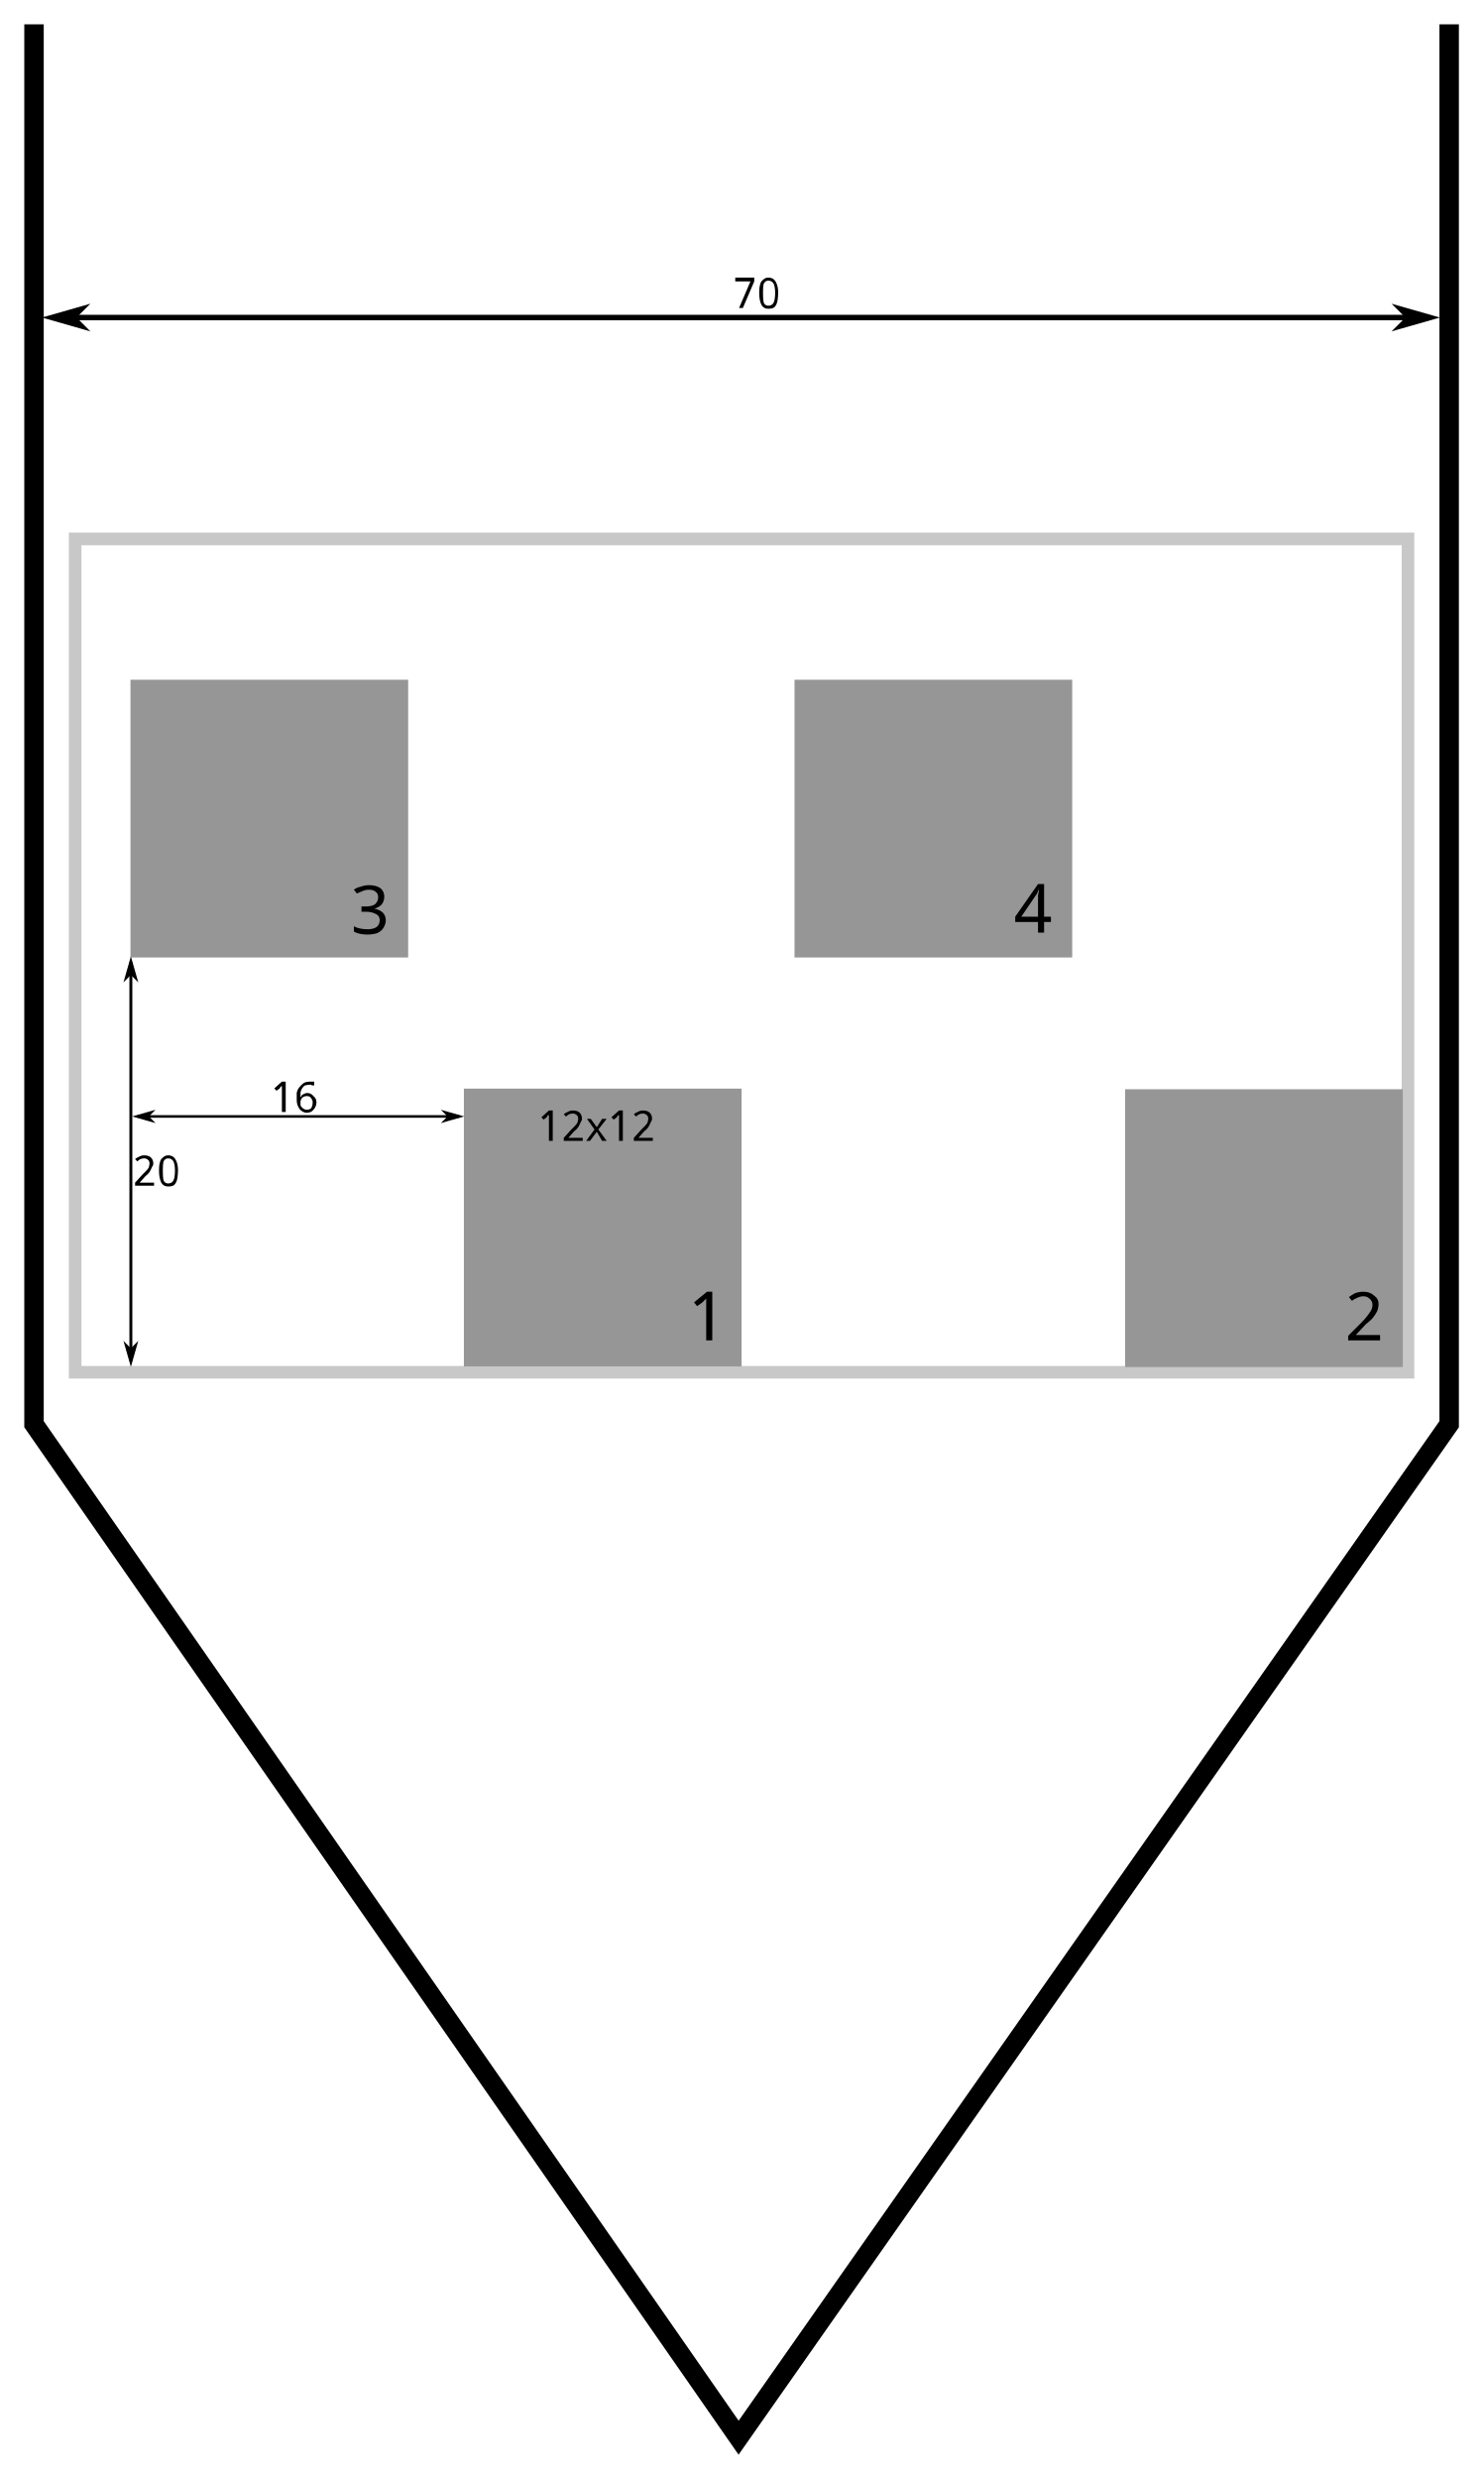
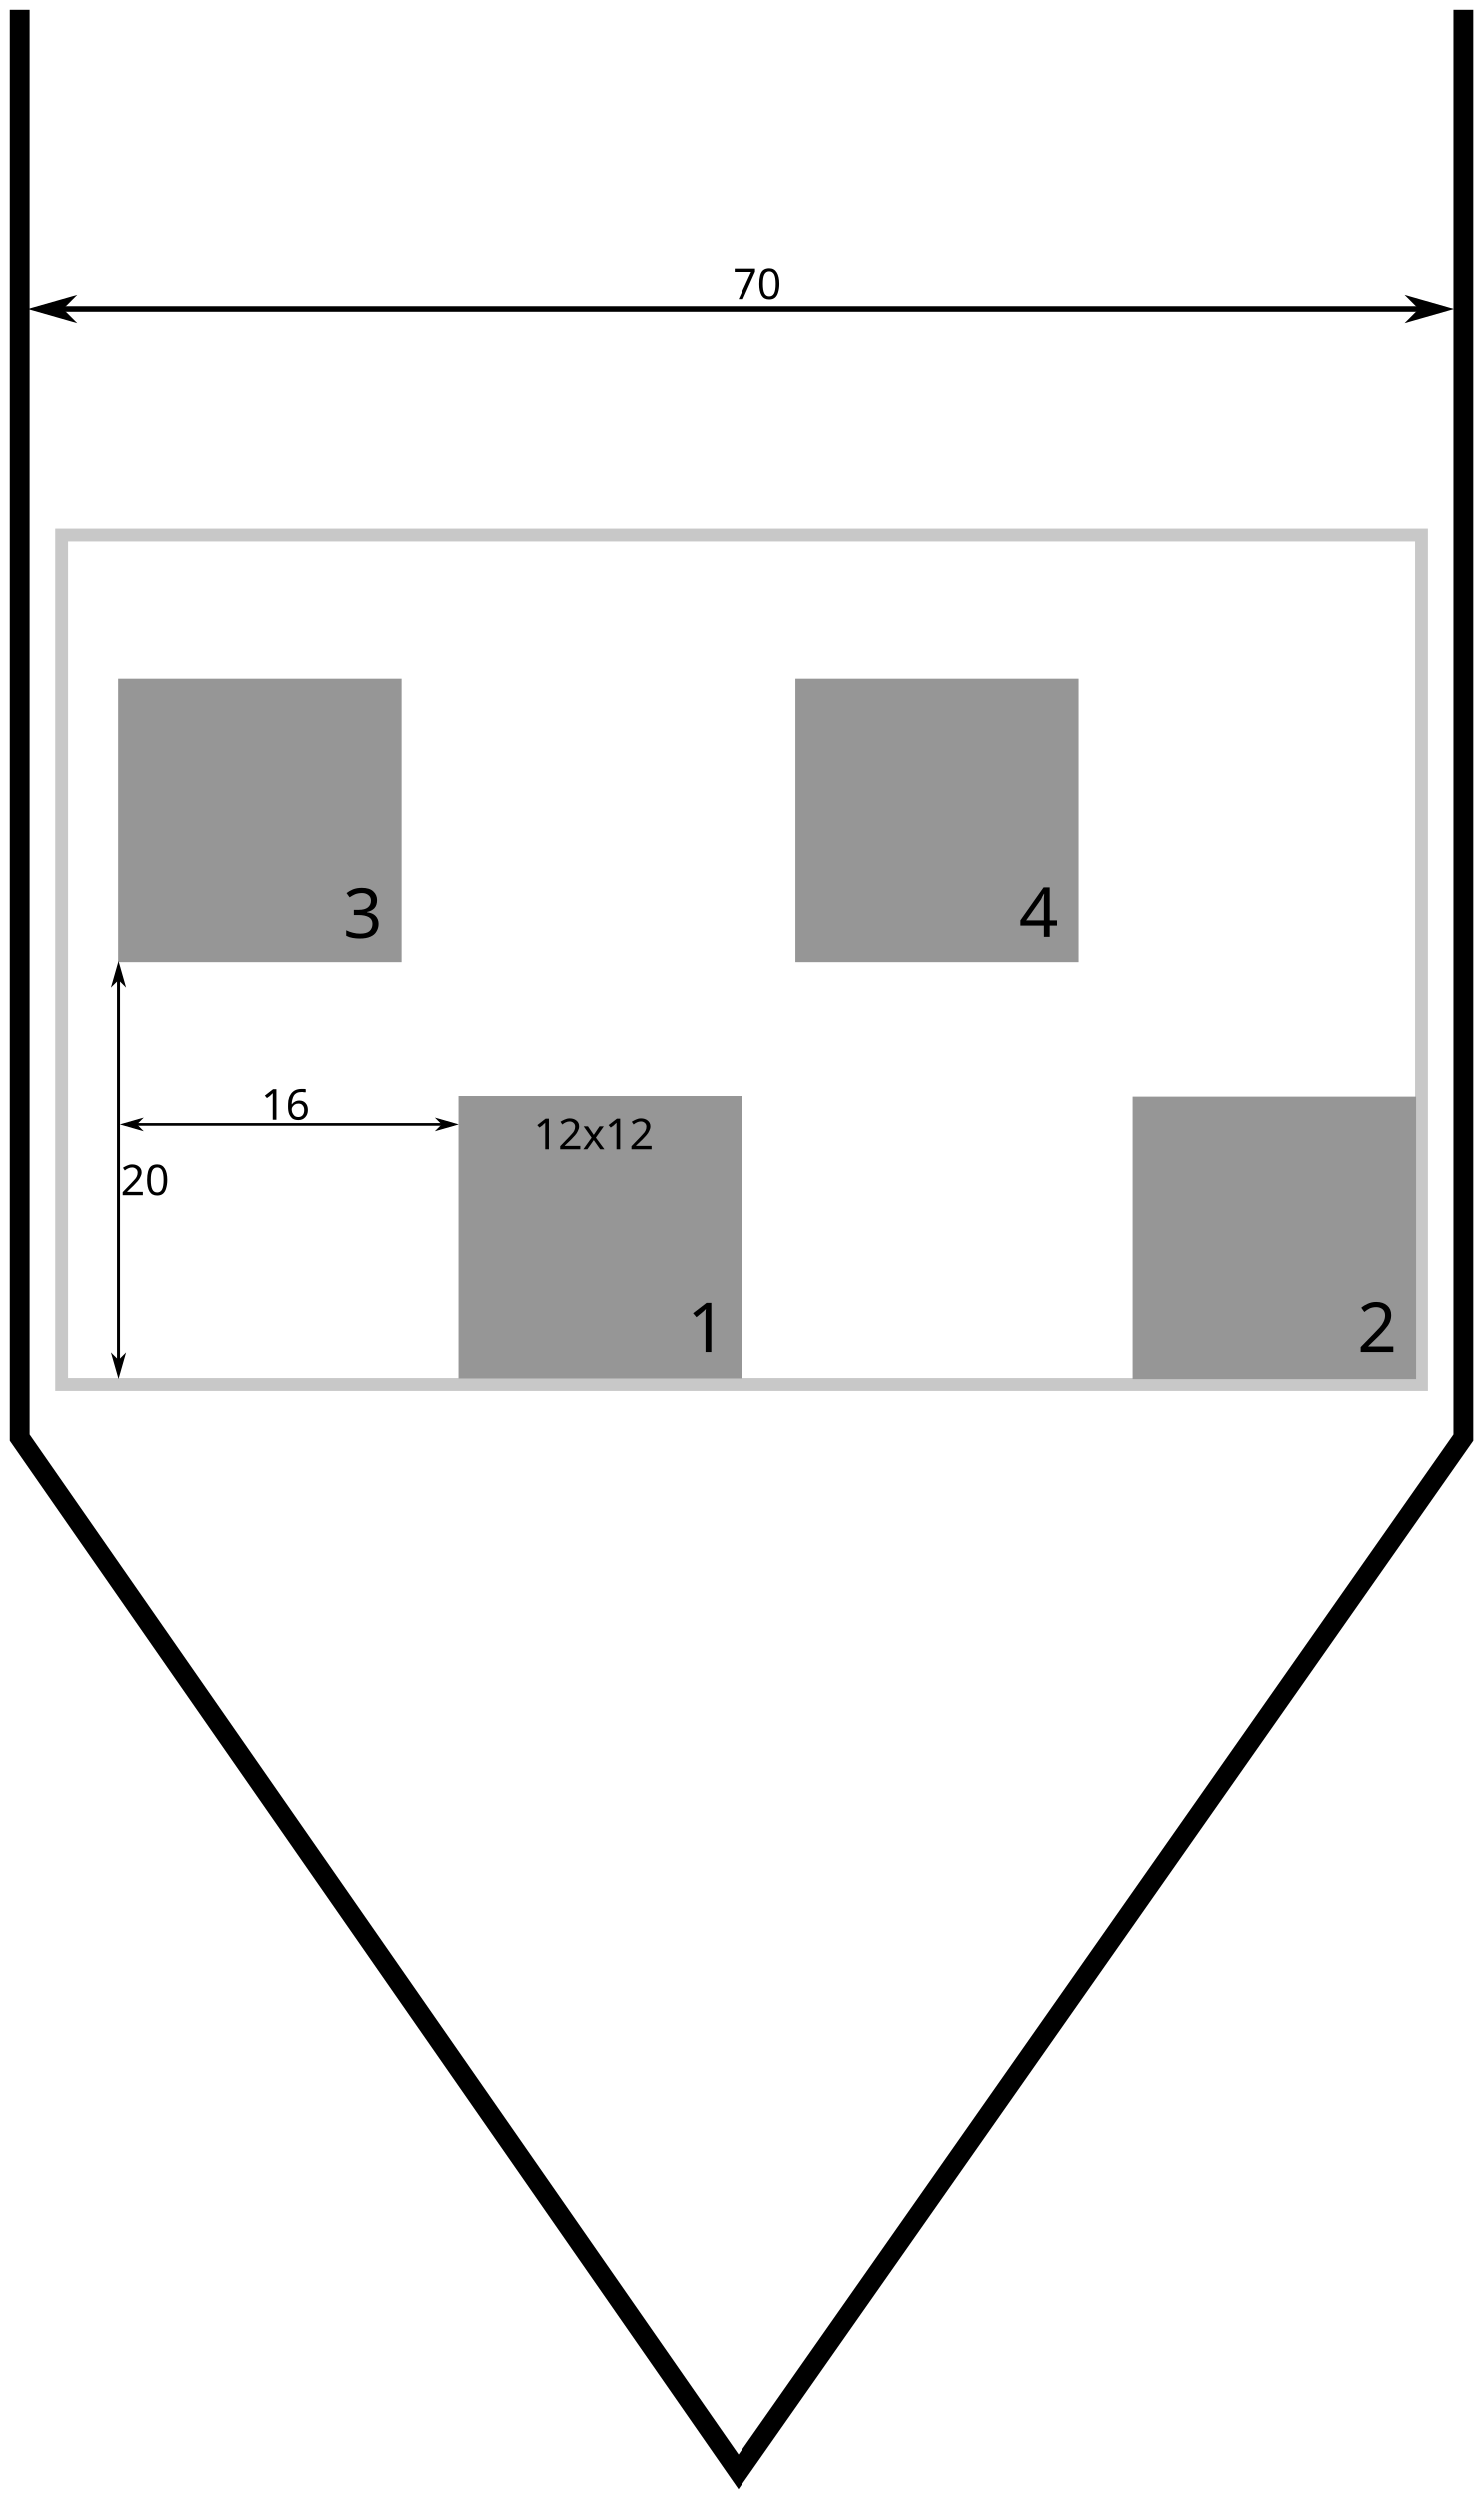
- <svg xmlns="http://www.w3.org/2000/svg" width="30.504mm" height="50.97mm" viewBox="0 0 30.504 50.97" version="1.1" id="svg8">
+ <svg xmlns="http://www.w3.org/2000/svg" id="svg8" version="1.1" viewBox="0 0 75.919 127.888" height="127.888mm" width="75.919mm">
  <defs id="defs2">
-     <marker orient="auto" refY="0" refX="0" id="Arrow1Mend" style="overflow:visible">
-       <path id="path4579" d="M 0,0 5,-5 -12.5,0 5,5 Z" style="fill:#000000;fill-opacity:1;fill-rule:evenodd;stroke:#000000;stroke-width:1pt;stroke-opacity:1" transform="matrix(-0.4,0,0,-0.4,-4,0)" />
+     <marker style="overflow:visible" id="Arrow1Mend" refX="0" refY="0" orient="auto">
+       <path transform="matrix(-0.4,0,0,-0.4,-4,0)" style="fill:#000000;fill-opacity:1;fill-rule:evenodd;stroke:#000000;stroke-width:1pt;stroke-opacity:1" d="M 0,0 5,-5 -12.5,0 5,5 Z" id="path4579" />
    </marker>
-     <marker orient="auto" refY="0" refX="0" id="Arrow1Mstart" style="overflow:visible">
-       <path id="path4576" d="M 0,0 5,-5 -12.5,0 5,5 Z" style="fill:#000000;fill-opacity:1;fill-rule:evenodd;stroke:#000000;stroke-width:1pt;stroke-opacity:1" transform="matrix(0.4,0,0,0.4,4,0)" />
+     <marker style="overflow:visible" id="Arrow1Mstart" refX="0" refY="0" orient="auto">
+       <path transform="matrix(0.4,0,0,0.4,4,0)" style="fill:#000000;fill-opacity:1;fill-rule:evenodd;stroke:#000000;stroke-width:1pt;stroke-opacity:1" d="M 0,0 5,-5 -12.5,0 5,5 Z" id="path4576" />
    </marker>
-     <marker orient="auto" refY="0" refX="0" id="Arrow1Lstart" style="overflow:visible">
-       <path id="path4570" d="M 0,0 5,-5 -12.5,0 5,5 Z" style="fill:#000000;fill-opacity:1;fill-rule:evenodd;stroke:#000000;stroke-width:1pt;stroke-opacity:1" transform="matrix(0.8,0,0,0.8,10,0)" />
+     <marker style="overflow:visible" id="Arrow1Lstart" refX="0" refY="0" orient="auto">
+       <path transform="matrix(0.8,0,0,0.8,10,0)" style="fill:#000000;fill-opacity:1;fill-rule:evenodd;stroke:#000000;stroke-width:1pt;stroke-opacity:1" d="M 0,0 5,-5 -12.5,0 5,5 Z" id="path4570" />
    </marker>
-     <marker orient="auto" refY="0" refX="0" id="Arrow1Lend" style="overflow:visible">
-       <path id="path4573" d="M 0,0 5,-5 -12.5,0 5,5 Z" style="fill:#000000;fill-opacity:1;fill-rule:evenodd;stroke:#000000;stroke-width:1pt;stroke-opacity:1" transform="matrix(-0.8,0,0,-0.8,-10,0)" />
+     <marker style="overflow:visible" id="Arrow1Lend" refX="0" refY="0" orient="auto">
+       <path transform="matrix(-0.8,0,0,-0.8,-10,0)" style="fill:#000000;fill-opacity:1;fill-rule:evenodd;stroke:#000000;stroke-width:1pt;stroke-opacity:1" d="M 0,0 5,-5 -12.5,0 5,5 Z" id="path4573" />
    </marker>
-     <marker orient="auto" refY="0" refX="0" id="Arrow1Mstart-7" style="overflow:visible">
-       <path id="path4576-4" d="M 0,0 5,-5 -12.5,0 5,5 Z" style="fill:#000000;fill-opacity:1;fill-rule:evenodd;stroke:#000000;stroke-width:1pt;stroke-opacity:1" transform="matrix(0.4,0,0,0.4,4,0)" />
+     <marker style="overflow:visible" id="Arrow1Mstart-7" refX="0" refY="0" orient="auto">
+       <path transform="matrix(0.4,0,0,0.4,4,0)" style="fill:#000000;fill-opacity:1;fill-rule:evenodd;stroke:#000000;stroke-width:1pt;stroke-opacity:1" d="M 0,0 5,-5 -12.5,0 5,5 Z" id="path4576-4" />
    </marker>
-     <marker orient="auto" refY="0" refX="0" id="Arrow1Mend-7" style="overflow:visible">
-       <path id="path4579-1" d="M 0,0 5,-5 -12.5,0 5,5 Z" style="fill:#000000;fill-opacity:1;fill-rule:evenodd;stroke:#000000;stroke-width:1pt;stroke-opacity:1" transform="matrix(-0.4,0,0,-0.4,-4,0)" />
+     <marker style="overflow:visible" id="Arrow1Mend-7" refX="0" refY="0" orient="auto">
+       <path transform="matrix(-0.4,0,0,-0.4,-4,0)" style="fill:#000000;fill-opacity:1;fill-rule:evenodd;stroke:#000000;stroke-width:1pt;stroke-opacity:1" d="M 0,0 5,-5 -12.5,0 5,5 Z" id="path4579-1" />
    </marker>
-     <marker orient="auto" refY="0" refX="0" id="Arrow1Mstart-7-4" style="overflow:visible">
-       <path id="path4576-4-8" d="M 0,0 5,-5 -12.5,0 5,5 Z" style="fill:#000000;fill-opacity:1;fill-rule:evenodd;stroke:#000000;stroke-width:1pt;stroke-opacity:1" transform="matrix(0.4,0,0,0.4,4,0)" />
+     <marker style="overflow:visible" id="Arrow1Mstart-7-4" refX="0" refY="0" orient="auto">
+       <path transform="matrix(0.4,0,0,0.4,4,0)" style="fill:#000000;fill-opacity:1;fill-rule:evenodd;stroke:#000000;stroke-width:1pt;stroke-opacity:1" d="M 0,0 5,-5 -12.5,0 5,5 Z" id="path4576-4-8" />
    </marker>
-     <marker orient="auto" refY="0" refX="0" id="Arrow1Mend-7-5" style="overflow:visible">
-       <path id="path4579-1-7" d="M 0,0 5,-5 -12.5,0 5,5 Z" style="fill:#000000;fill-opacity:1;fill-rule:evenodd;stroke:#000000;stroke-width:1pt;stroke-opacity:1" transform="matrix(-0.4,0,0,-0.4,-4,0)" />
+     <marker style="overflow:visible" id="Arrow1Mend-7-5" refX="0" refY="0" orient="auto">
+       <path transform="matrix(-0.4,0,0,-0.4,-4,0)" style="fill:#000000;fill-opacity:1;fill-rule:evenodd;stroke:#000000;stroke-width:1pt;stroke-opacity:1" d="M 0,0 5,-5 -12.5,0 5,5 Z" id="path4579-1-7" />
    </marker>
  </defs>
-   <g id="layer1" transform="translate(-86.6125,-91.7692)">
-     <path style="fill:none;stroke:#000000;stroke-width:0.4;stroke-miterlimit:4;stroke-dasharray:none;stroke-opacity:1" d="M 116.417,92.269 V 121.052 L 101.803,141.89 87.312,121.052 V 92.269" id="rect3713" />
-     <path style="fill:none;stroke:#c8c8c8;stroke-width:0.259;stroke-miterlimit:4;stroke-dasharray:none;stroke-dashoffset:0;stroke-opacity:1" d="m 88.158,102.85 h 6.853 6.853 6.853 6.853 v 8.567 8.567 h -6.853 -6.853 -6.853 -6.853 v -8.567 z" id="rect4525" />
-     <rect style="fill:#969696;fill-opacity:1;stroke:none;stroke-width:2.698;stroke-miterlimit:4;stroke-dasharray:none;stroke-opacity:1" id="rect4531" width="5.711" height="5.711" x="96.153" y="114.152" />
-     <rect style="fill:#969696;fill-opacity:1;stroke:none;stroke-width:2.698;stroke-miterlimit:4;stroke-dasharray:none;stroke-opacity:1" id="rect4531-6" width="5.711" height="5.711" x="109.752" y="114.165" />
-     <rect style="fill:#969696;fill-opacity:1;stroke:none;stroke-width:2.698;stroke-miterlimit:4;stroke-dasharray:none;stroke-opacity:1" id="rect4531-0" width="5.711" height="5.711" x="89.296" y="105.745" />
-     <rect style="fill:#969696;fill-opacity:1;stroke:none;stroke-width:2.698;stroke-miterlimit:4;stroke-dasharray:none;stroke-opacity:1" id="rect4531-05" width="5.711" height="5.711" x="102.953" y="105.745" />
-     <path style="fill:none;stroke:#000000;stroke-width:0.112;stroke-linecap:butt;stroke-linejoin:miter;stroke-miterlimit:4;stroke-dasharray:none;stroke-opacity:1;marker-start:url(#Arrow1Mstart);marker-end:url(#Arrow1Mend)" d="m 87.697,98.298 c 28.31,0 28.31,0 28.31,0" id="path4568" />
-     <path style="fill:none;stroke:#000000;stroke-width:0.054;stroke-linecap:butt;stroke-linejoin:miter;stroke-miterlimit:4;stroke-dasharray:none;stroke-opacity:1;marker-start:url(#Arrow1Mstart-7);marker-end:url(#Arrow1Mend-7)" d="m 89.438,114.724 c 6.615,0 6.615,0 6.615,0" id="path4568-0" />
-     <path style="fill:none;stroke:#000000;stroke-width:0.06;stroke-linecap:butt;stroke-linejoin:miter;stroke-miterlimit:4;stroke-dasharray:none;stroke-opacity:1;marker-start:url(#Arrow1Mstart-7-4);marker-end:url(#Arrow1Mend-7-5)" d="m 89.304,111.552 c 0,8.202 0,8.202 0,8.202" id="path4568-0-4" />
-     <text xml:space="preserve" style="font-style:normal;font-weight:normal;font-size:0.86px;line-height:1.25;font-family:sans-serif;letter-spacing:0px;word-spacing:0px;fill:#000000;fill-opacity:1;stroke:none;stroke-width:0.161" x="89.344" y="116.149" id="text10926-2">
-       <tspan id="tspan10924-4" x="89.344" y="116.149" style="font-size:0.86px;stroke-width:0.161">20</tspan>
+   <g transform="translate(-86.6125,-14.85104)" id="layer1">
+     <path id="rect3713" d="m 161.524,15.351 v 73.088 L 124.416,141.352 87.62,88.439 v -73.088" style="fill:none;stroke:#000000;stroke-width:1.016;stroke-miterlimit:4;stroke-dasharray:none;stroke-opacity:1" />
+     <path id="rect4525" d="m 89.767,42.219 h 17.403 17.403 17.403 17.403 V 63.973 85.726 H 141.975 124.572 107.17 89.767 V 63.973 Z" style="fill:none;stroke:#c8c8c8;stroke-width:0.658;stroke-miterlimit:4;stroke-dasharray:none;stroke-dashoffset:0;stroke-opacity:1" />
+     <rect y="70.918" x="110.07" height="14.502" width="14.502" id="rect4531" style="fill:#969696;fill-opacity:1;stroke:none;stroke-width:6.851;stroke-miterlimit:4;stroke-dasharray:none;stroke-opacity:1" />
+     <rect y="70.949" x="144.601" height="14.502" width="14.502" id="rect4531-6" style="fill:#969696;fill-opacity:1;stroke:none;stroke-width:6.851;stroke-miterlimit:4;stroke-dasharray:none;stroke-opacity:1" />
+     <rect y="49.569" x="92.657" height="14.502" width="14.502" id="rect4531-0" style="fill:#969696;fill-opacity:1;stroke:none;stroke-width:6.851;stroke-miterlimit:4;stroke-dasharray:none;stroke-opacity:1" />
+     <rect y="49.569" x="127.335" height="14.502" width="14.502" id="rect4531-05" style="fill:#969696;fill-opacity:1;stroke:none;stroke-width:6.851;stroke-miterlimit:4;stroke-dasharray:none;stroke-opacity:1" />
+     <path id="path4568" d="m 88.596,30.66 c 71.888,0 71.888,0 71.888,0" style="fill:none;stroke:#000000;stroke-width:0.285;stroke-linecap:butt;stroke-linejoin:miter;stroke-miterlimit:4;stroke-dasharray:none;stroke-opacity:1;marker-start:url(#Arrow1Mstart);marker-end:url(#Arrow1Mend)" />
+     <path id="path4568-0" d="m 93.016,72.37 c 16.796,0 16.796,0 16.796,0" style="fill:none;stroke:#000000;stroke-width:0.138;stroke-linecap:butt;stroke-linejoin:miter;stroke-miterlimit:4;stroke-dasharray:none;stroke-opacity:1;marker-start:url(#Arrow1Mstart-7);marker-end:url(#Arrow1Mend-7)" />
+     <path id="path4568-0-4" d="m 92.677,64.316 c 0,20.827 0,20.827 0,20.827" style="fill:none;stroke:#000000;stroke-width:0.153;stroke-linecap:butt;stroke-linejoin:miter;stroke-miterlimit:4;stroke-dasharray:none;stroke-opacity:1;marker-start:url(#Arrow1Mstart-7-4);marker-end:url(#Arrow1Mend-7-5)" />
+     <text id="text10926-2" y="75.99" x="92.78" style="font-style:normal;font-weight:normal;font-size:2.184px;line-height:1.25;font-family:sans-serif;letter-spacing:0px;word-spacing:0px;fill:#000000;fill-opacity:1;stroke:none;stroke-width:0.409" xml:space="preserve">
+       <tspan style="font-size:2.184px;stroke-width:0.409" y="75.99" x="92.78" id="tspan10924-4">20</tspan>
    </text>
-     <text xml:space="preserve" style="font-style:normal;font-weight:normal;font-size:0.86px;line-height:1.25;font-family:sans-serif;letter-spacing:0px;word-spacing:0px;fill:#000000;fill-opacity:1;stroke:none;stroke-width:0.161" x="92.177" y="114.63" id="text10926-2-0">
-       <tspan id="tspan10924-4-0" x="92.177" y="114.63" style="font-size:0.86px;stroke-width:0.161">16</tspan>
+     <text id="text10926-2-0" y="72.132" x="99.972" style="font-style:normal;font-weight:normal;font-size:2.184px;line-height:1.25;font-family:sans-serif;letter-spacing:0px;word-spacing:0px;fill:#000000;fill-opacity:1;stroke:none;stroke-width:0.409" xml:space="preserve">
+       <tspan style="font-size:2.184px;stroke-width:0.409" y="72.132" x="99.972" id="tspan10924-4-0">16</tspan>
    </text>
-     <text xml:space="preserve" style="font-style:normal;font-weight:normal;font-size:0.86px;line-height:1.25;font-family:sans-serif;letter-spacing:0px;word-spacing:0px;fill:#000000;fill-opacity:1;stroke:none;stroke-width:0.161" x="97.667" y="115.226" id="text10926-2-2">
-       <tspan id="tspan10924-4-4" x="97.667" y="115.226" style="font-size:0.86px;stroke-width:0.161">12x12</tspan>
+     <text id="text10926-2-2" y="73.644" x="113.913" style="font-style:normal;font-weight:normal;font-size:2.184px;line-height:1.25;font-family:sans-serif;letter-spacing:0px;word-spacing:0px;fill:#000000;fill-opacity:1;stroke:none;stroke-width:0.409" xml:space="preserve">
+       <tspan style="font-size:2.184px;stroke-width:0.409" y="73.644" x="113.913" id="tspan10924-4-4">12x12</tspan>
    </text>
-     <text xml:space="preserve" style="font-style:normal;font-weight:normal;font-size:0.86px;line-height:1.25;font-family:sans-serif;letter-spacing:0px;word-spacing:0px;fill:#000000;fill-opacity:1;stroke:none;stroke-width:0.161" x="101.688" y="98.099" id="text10926-2-5">
-       <tspan id="tspan10924-4-3" x="101.688" y="98.099" style="font-size:0.86px;stroke-width:0.161">70</tspan>
+     <text id="text10926-2-5" y="30.154" x="124.125" style="font-style:normal;font-weight:normal;font-size:2.184px;line-height:1.25;font-family:sans-serif;letter-spacing:0px;word-spacing:0px;fill:#000000;fill-opacity:1;stroke:none;stroke-width:0.409" xml:space="preserve">
+       <tspan style="font-size:2.184px;stroke-width:0.409" y="30.154" x="124.125" id="tspan10924-4-3">70</tspan>
    </text>
-     <text xml:space="preserve" style="font-style:normal;font-weight:normal;font-size:1.39px;line-height:1.25;font-family:sans-serif;letter-spacing:0px;word-spacing:0px;fill:#000000;fill-opacity:1;stroke:none;stroke-width:0.261" x="100.76" y="119.331" id="text10926-2-7">
-       <tspan id="tspan10924-4-6" x="100.76" y="119.331" style="font-size:1.39px;stroke-width:0.261">1</tspan>
+     <text id="text10926-2-7" y="84.068" x="121.768" style="font-style:normal;font-weight:normal;font-size:3.53px;line-height:1.25;font-family:sans-serif;letter-spacing:0px;word-spacing:0px;fill:#000000;fill-opacity:1;stroke:none;stroke-width:0.662" xml:space="preserve">
+       <tspan style="font-size:3.53px;stroke-width:0.662" y="84.068" x="121.768" id="tspan10924-4-6">1</tspan>
    </text>
-     <text xml:space="preserve" style="font-style:normal;font-weight:normal;font-size:1.39px;line-height:1.25;font-family:sans-serif;letter-spacing:0px;word-spacing:0px;fill:#000000;fill-opacity:1;stroke:none;stroke-width:0.261" x="114.278" y="119.331" id="text10926-2-7-6">
-       <tspan id="tspan10924-4-6-4" x="114.278" y="119.331" style="font-size:1.39px;stroke-width:0.261">2</tspan>
+     <text id="text10926-2-7-6" y="84.068" x="156.092" style="font-style:normal;font-weight:normal;font-size:3.53px;line-height:1.25;font-family:sans-serif;letter-spacing:0px;word-spacing:0px;fill:#000000;fill-opacity:1;stroke:none;stroke-width:0.662" xml:space="preserve">
+       <tspan style="font-size:3.53px;stroke-width:0.662" y="84.068" x="156.092" id="tspan10924-4-6-4">2</tspan>
    </text>
-     <text xml:space="preserve" style="font-style:normal;font-weight:normal;font-size:1.39px;line-height:1.25;font-family:sans-serif;letter-spacing:0px;word-spacing:0px;fill:#000000;fill-opacity:1;stroke:none;stroke-width:0.261" x="93.829" y="110.968" id="text10926-2-7-5">
-       <tspan id="tspan10924-4-6-6" x="93.829" y="110.968" style="font-size:1.39px;stroke-width:0.261">3</tspan>
+     <text id="text10926-2-7-5" y="62.833" x="104.168" style="font-style:normal;font-weight:normal;font-size:3.53px;line-height:1.25;font-family:sans-serif;letter-spacing:0px;word-spacing:0px;fill:#000000;fill-opacity:1;stroke:none;stroke-width:0.662" xml:space="preserve">
+       <tspan style="font-size:3.53px;stroke-width:0.662" y="62.833" x="104.168" id="tspan10924-4-6-6">3</tspan>
    </text>
-     <text xml:space="preserve" style="font-style:normal;font-weight:normal;font-size:1.39px;line-height:1.25;font-family:sans-serif;letter-spacing:0px;word-spacing:0px;fill:#000000;fill-opacity:1;stroke:none;stroke-width:0.261" x="107.46" y="110.947" id="text10926-2-7-52">
-       <tspan id="tspan10924-4-6-2" x="107.46" y="110.947" style="font-size:1.39px;stroke-width:0.261">4</tspan>
+     <text id="text10926-2-7-52" y="62.779" x="138.78" style="font-style:normal;font-weight:normal;font-size:3.53px;line-height:1.25;font-family:sans-serif;letter-spacing:0px;word-spacing:0px;fill:#000000;fill-opacity:1;stroke:none;stroke-width:0.662" xml:space="preserve">
+       <tspan style="font-size:3.53px;stroke-width:0.662" y="62.779" x="138.78" id="tspan10924-4-6-2">4</tspan>
    </text>
  </g>
</svg>
